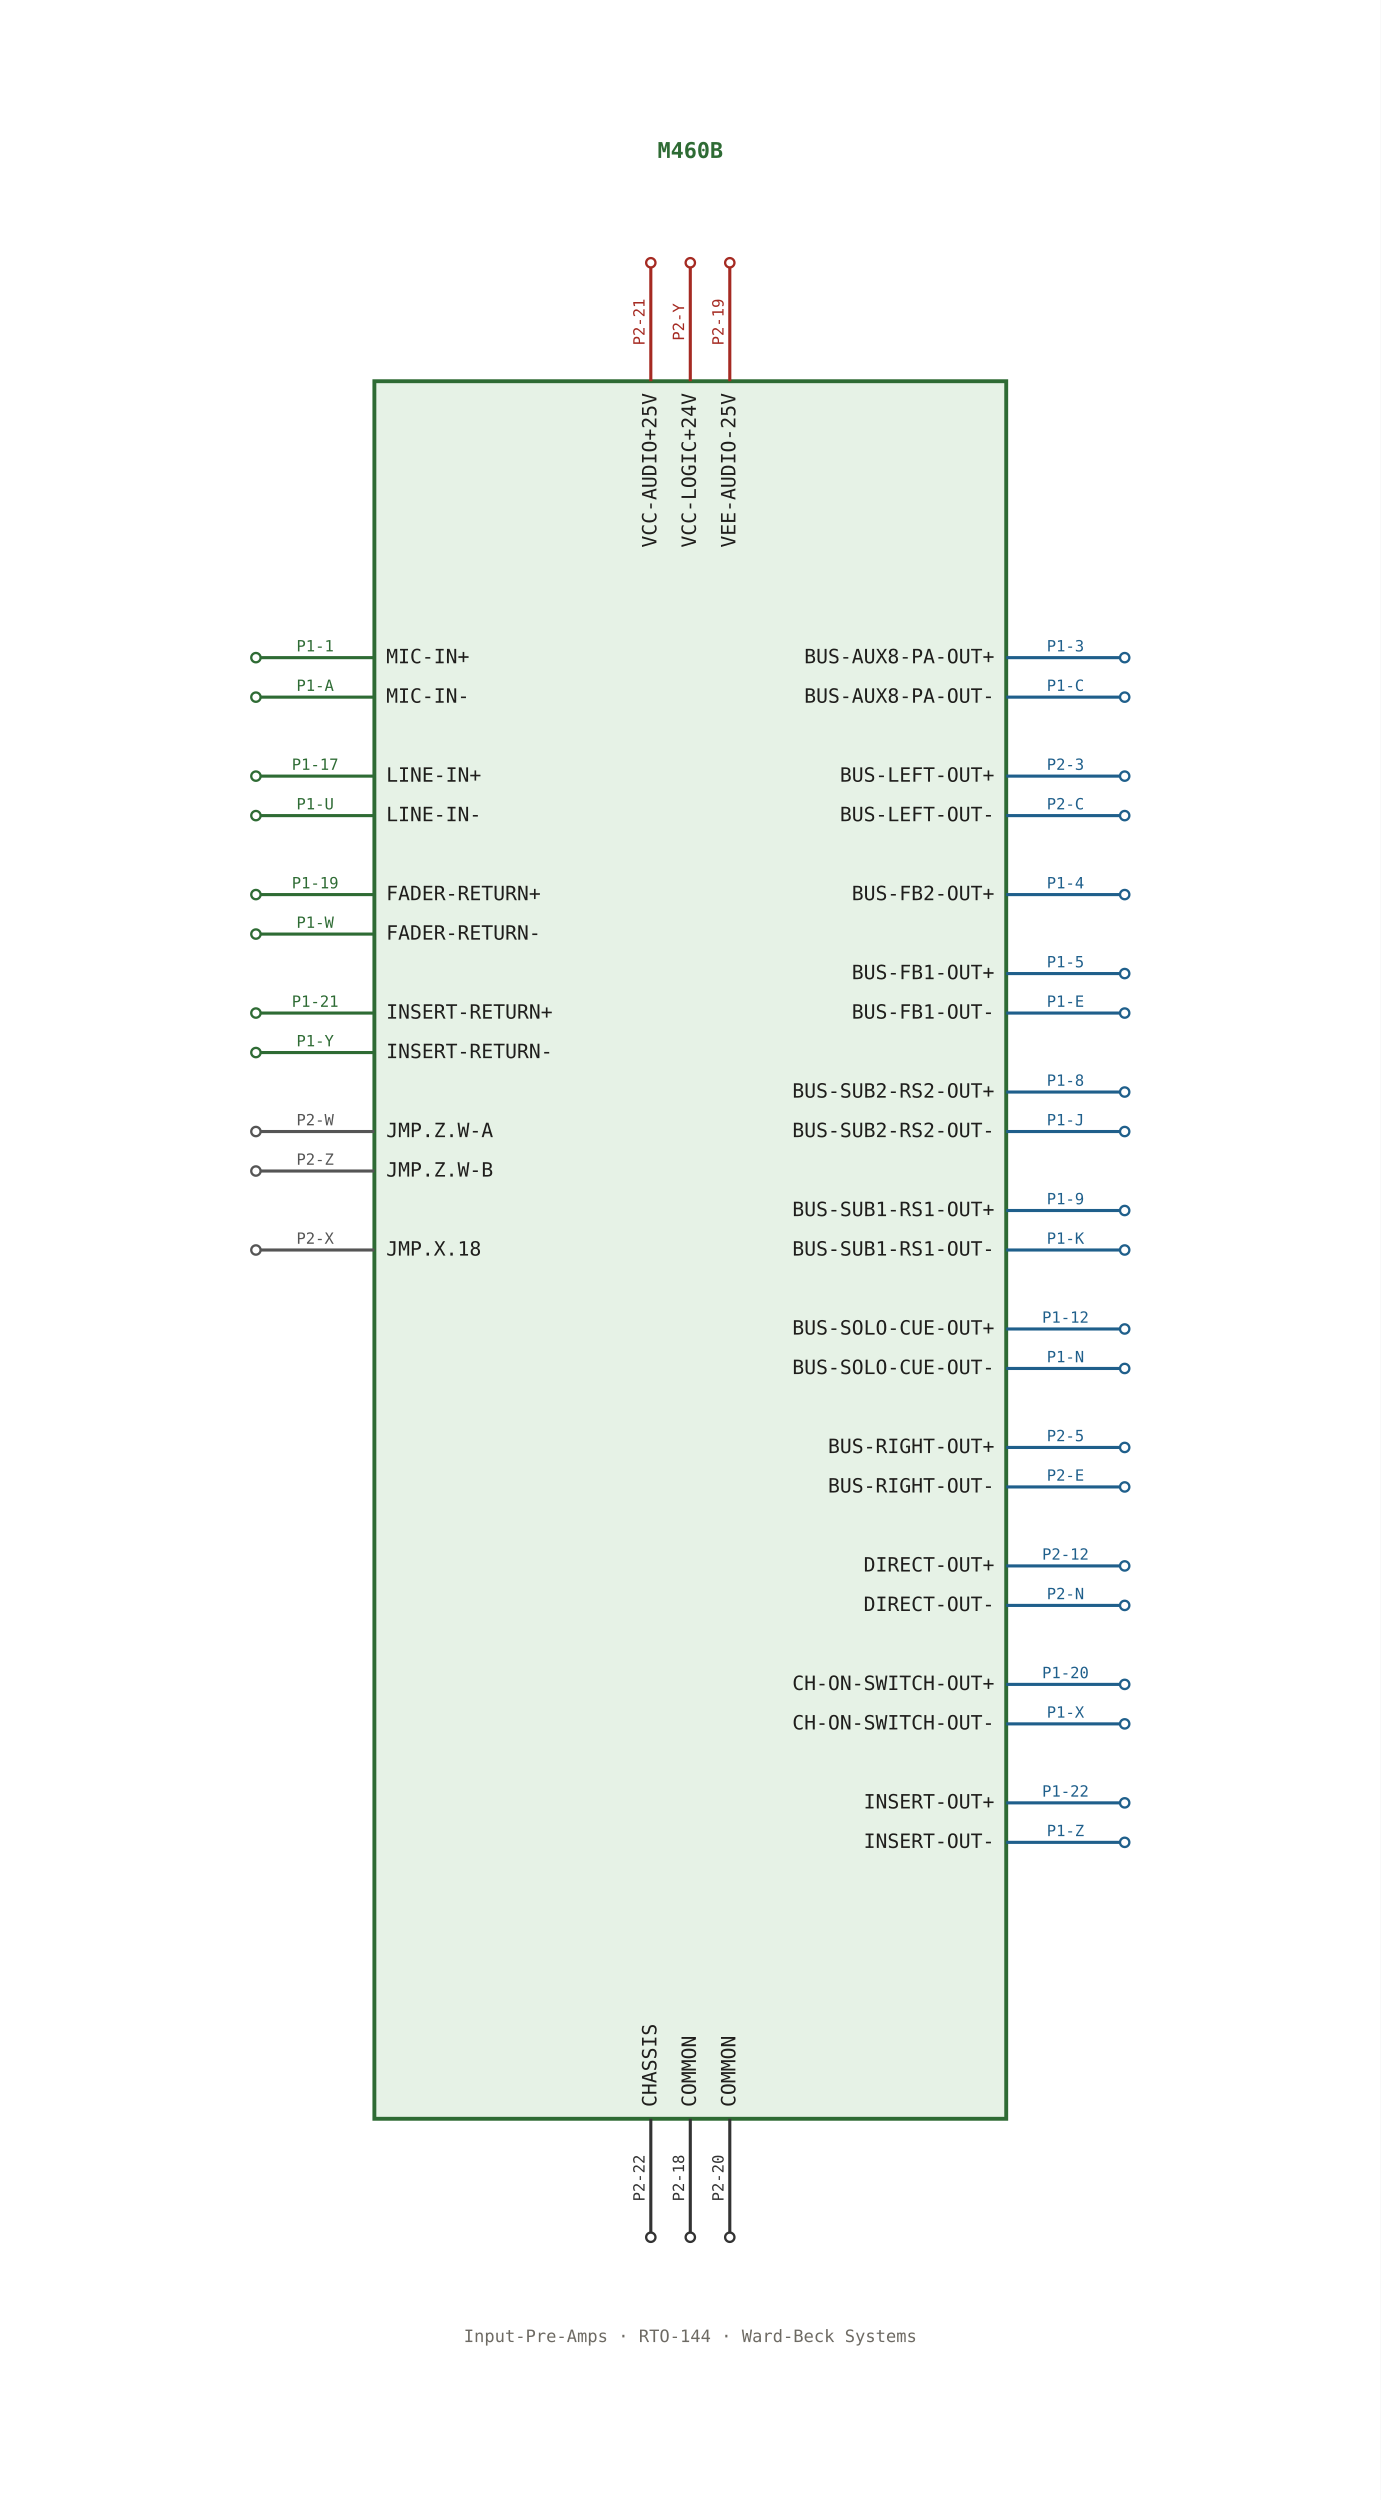
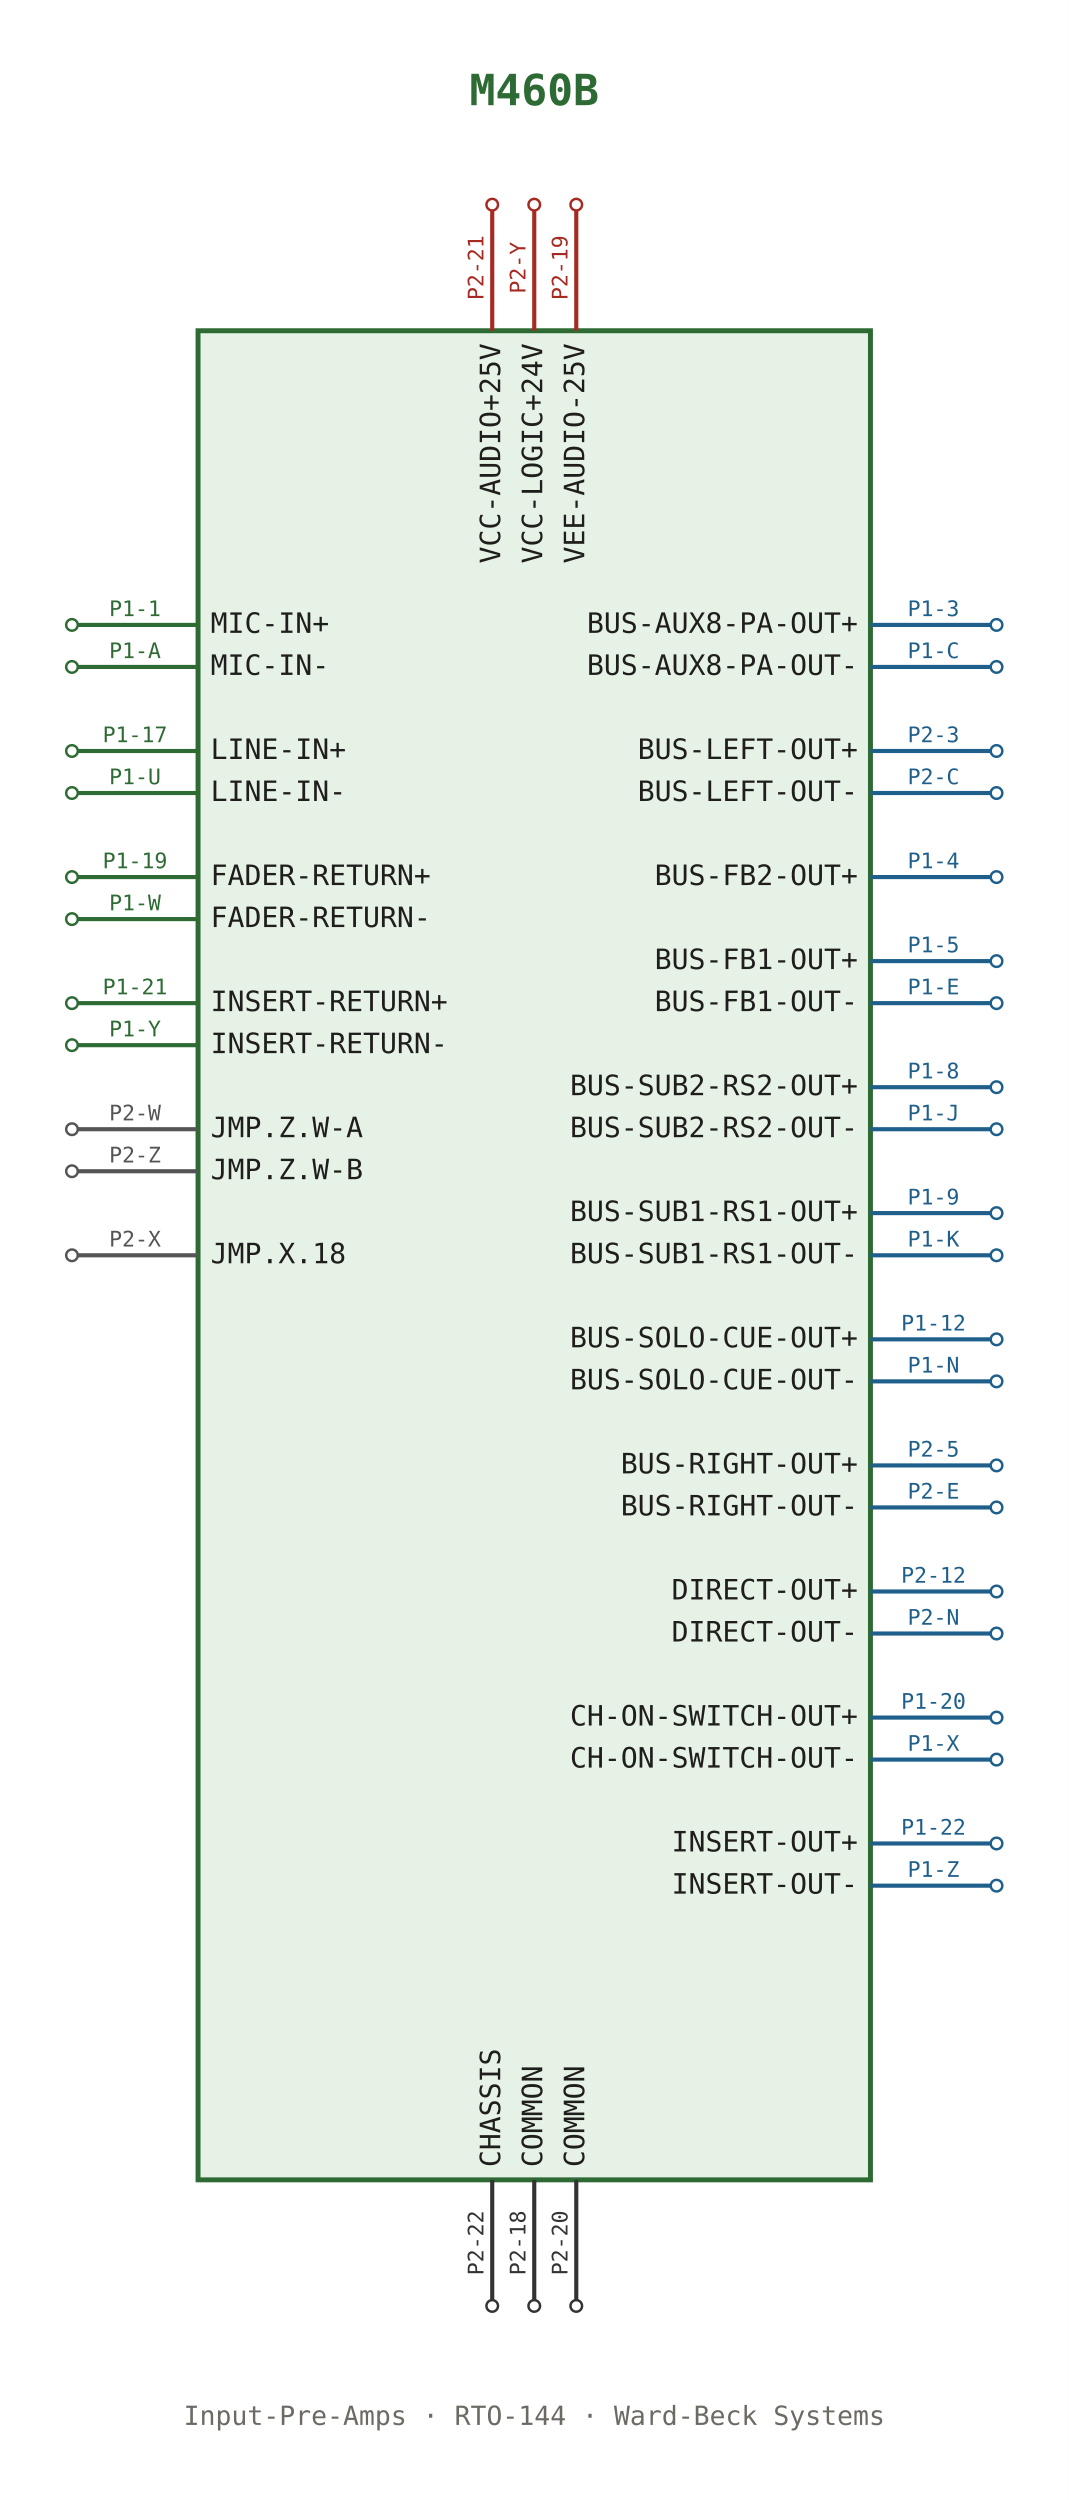
- <svg xmlns="http://www.w3.org/2000/svg" viewBox="0 0 888 1608" font-family="Overpass Mono, ui-monospace, monospace">
+ <svg xmlns="http://www.w3.org/2000/svg" viewBox="0 0 646 1511" font-family="Overpass Mono, Consolas, ui-monospace, monospace">
  <rect width="100%" height="100%" fill="#ffffff" />
-   <rect x="240.8" y="245.2" width="406.4" height="1117.6" fill="#E6F2E6" stroke="#2E6B34" stroke-width="2.5" />
-   <line x1="164.6" y1="423.0" x2="240.8" y2="423.0" stroke="#2E6B34" stroke-width="2" />
-   <circle cx="164.6" cy="423.0" r="3" fill="#fff" stroke="#2E6B34" stroke-width="1.5" />
-   <text x="248.4" y="423.0" font-size="12.7" dominant-baseline="middle" text-anchor="start" fill="#1f1e1c">MIC-IN+</text>
-   <text x="202.7" y="419.0" font-size="10" text-anchor="middle" fill="#2E6B34">P1-1</text>
-   <line x1="164.6" y1="448.4" x2="240.8" y2="448.4" stroke="#2E6B34" stroke-width="2" />
-   <circle cx="164.6" cy="448.4" r="3" fill="#fff" stroke="#2E6B34" stroke-width="1.5" />
-   <text x="248.4" y="448.4" font-size="12.7" dominant-baseline="middle" text-anchor="start" fill="#1f1e1c">MIC-IN-</text>
-   <text x="202.7" y="444.4" font-size="10" text-anchor="middle" fill="#2E6B34">P1-A</text>
-   <line x1="164.6" y1="499.2" x2="240.8" y2="499.2" stroke="#2E6B34" stroke-width="2" />
-   <circle cx="164.6" cy="499.2" r="3" fill="#fff" stroke="#2E6B34" stroke-width="1.5" />
-   <text x="248.4" y="499.2" font-size="12.7" dominant-baseline="middle" text-anchor="start" fill="#1f1e1c">LINE-IN+</text>
-   <text x="202.7" y="495.2" font-size="10" text-anchor="middle" fill="#2E6B34">P1-17</text>
-   <line x1="164.6" y1="524.6" x2="240.8" y2="524.6" stroke="#2E6B34" stroke-width="2" />
-   <circle cx="164.6" cy="524.6" r="3" fill="#fff" stroke="#2E6B34" stroke-width="1.5" />
-   <text x="248.4" y="524.6" font-size="12.7" dominant-baseline="middle" text-anchor="start" fill="#1f1e1c">LINE-IN-</text>
-   <text x="202.7" y="520.6" font-size="10" text-anchor="middle" fill="#2E6B34">P1-U</text>
-   <line x1="164.6" y1="575.4" x2="240.8" y2="575.4" stroke="#2E6B34" stroke-width="2" />
-   <circle cx="164.6" cy="575.4" r="3" fill="#fff" stroke="#2E6B34" stroke-width="1.5" />
-   <text x="248.4" y="575.4" font-size="12.7" dominant-baseline="middle" text-anchor="start" fill="#1f1e1c">FADER-RETURN+</text>
-   <text x="202.7" y="571.4" font-size="10" text-anchor="middle" fill="#2E6B34">P1-19</text>
-   <line x1="164.6" y1="600.8" x2="240.8" y2="600.8" stroke="#2E6B34" stroke-width="2" />
-   <circle cx="164.6" cy="600.8" r="3" fill="#fff" stroke="#2E6B34" stroke-width="1.5" />
-   <text x="248.4" y="600.8" font-size="12.7" dominant-baseline="middle" text-anchor="start" fill="#1f1e1c">FADER-RETURN-</text>
-   <text x="202.7" y="596.8" font-size="10" text-anchor="middle" fill="#2E6B34">P1-W</text>
-   <line x1="164.6" y1="651.6" x2="240.8" y2="651.6" stroke="#2E6B34" stroke-width="2" />
-   <circle cx="164.6" cy="651.6" r="3" fill="#fff" stroke="#2E6B34" stroke-width="1.5" />
-   <text x="248.4" y="651.6" font-size="12.7" dominant-baseline="middle" text-anchor="start" fill="#1f1e1c">INSERT-RETURN+</text>
-   <text x="202.7" y="647.6" font-size="10" text-anchor="middle" fill="#2E6B34">P1-21</text>
-   <line x1="164.6" y1="677.0" x2="240.8" y2="677.0" stroke="#2E6B34" stroke-width="2" />
-   <circle cx="164.6" cy="677.0" r="3" fill="#fff" stroke="#2E6B34" stroke-width="1.5" />
-   <text x="248.4" y="677.0" font-size="12.7" dominant-baseline="middle" text-anchor="start" fill="#1f1e1c">INSERT-RETURN-</text>
-   <text x="202.7" y="673.0" font-size="10" text-anchor="middle" fill="#2E6B34">P1-Y</text>
-   <line x1="164.6" y1="727.8" x2="240.8" y2="727.8" stroke="#555555" stroke-width="2" />
-   <circle cx="164.6" cy="727.8" r="3" fill="#fff" stroke="#555555" stroke-width="1.5" />
-   <text x="248.4" y="727.8" font-size="12.7" dominant-baseline="middle" text-anchor="start" fill="#1f1e1c">JMP.Z.W-A</text>
-   <text x="202.7" y="723.8" font-size="10" text-anchor="middle" fill="#555555">P2-W</text>
-   <line x1="164.6" y1="753.2" x2="240.8" y2="753.2" stroke="#555555" stroke-width="2" />
-   <circle cx="164.6" cy="753.2" r="3" fill="#fff" stroke="#555555" stroke-width="1.5" />
-   <text x="248.4" y="753.2" font-size="12.7" dominant-baseline="middle" text-anchor="start" fill="#1f1e1c">JMP.Z.W-B</text>
-   <text x="202.7" y="749.2" font-size="10" text-anchor="middle" fill="#555555">P2-Z</text>
-   <line x1="164.6" y1="804.0" x2="240.8" y2="804.0" stroke="#555555" stroke-width="2" />
-   <circle cx="164.6" cy="804.0" r="3" fill="#fff" stroke="#555555" stroke-width="1.5" />
-   <text x="248.4" y="804.0" font-size="12.7" dominant-baseline="middle" text-anchor="start" fill="#1f1e1c">JMP.X.18</text>
-   <text x="202.7" y="800.0" font-size="10" text-anchor="middle" fill="#555555">P2-X</text>
-   <line x1="723.4" y1="423.0" x2="647.2" y2="423.0" stroke="#1F5F8B" stroke-width="2" />
-   <circle cx="723.4" cy="423.0" r="3" fill="#fff" stroke="#1F5F8B" stroke-width="1.5" />
-   <text x="639.6" y="423.0" font-size="12.7" dominant-baseline="middle" text-anchor="end" fill="#1f1e1c">BUS-AUX8-PA-OUT+</text>
-   <text x="685.3" y="419.0" font-size="10" text-anchor="middle" fill="#1F5F8B">P1-3</text>
-   <line x1="723.4" y1="448.4" x2="647.2" y2="448.4" stroke="#1F5F8B" stroke-width="2" />
-   <circle cx="723.4" cy="448.4" r="3" fill="#fff" stroke="#1F5F8B" stroke-width="1.5" />
-   <text x="639.6" y="448.4" font-size="12.7" dominant-baseline="middle" text-anchor="end" fill="#1f1e1c">BUS-AUX8-PA-OUT-</text>
-   <text x="685.3" y="444.4" font-size="10" text-anchor="middle" fill="#1F5F8B">P1-C</text>
-   <line x1="723.4" y1="499.2" x2="647.2" y2="499.2" stroke="#1F5F8B" stroke-width="2" />
-   <circle cx="723.4" cy="499.2" r="3" fill="#fff" stroke="#1F5F8B" stroke-width="1.5" />
-   <text x="639.6" y="499.2" font-size="12.7" dominant-baseline="middle" text-anchor="end" fill="#1f1e1c">BUS-LEFT-OUT+</text>
-   <text x="685.3" y="495.2" font-size="10" text-anchor="middle" fill="#1F5F8B">P2-3</text>
-   <line x1="723.4" y1="524.6" x2="647.2" y2="524.6" stroke="#1F5F8B" stroke-width="2" />
-   <circle cx="723.4" cy="524.6" r="3" fill="#fff" stroke="#1F5F8B" stroke-width="1.5" />
-   <text x="639.6" y="524.6" font-size="12.7" dominant-baseline="middle" text-anchor="end" fill="#1f1e1c">BUS-LEFT-OUT-</text>
-   <text x="685.3" y="520.6" font-size="10" text-anchor="middle" fill="#1F5F8B">P2-C</text>
-   <line x1="723.4" y1="575.4" x2="647.2" y2="575.4" stroke="#1F5F8B" stroke-width="2" />
-   <circle cx="723.4" cy="575.4" r="3" fill="#fff" stroke="#1F5F8B" stroke-width="1.5" />
-   <text x="639.6" y="575.4" font-size="12.7" dominant-baseline="middle" text-anchor="end" fill="#1f1e1c">BUS-FB2-OUT+</text>
-   <text x="685.3" y="571.4" font-size="10" text-anchor="middle" fill="#1F5F8B">P1-4</text>
-   <line x1="723.4" y1="626.2" x2="647.2" y2="626.2" stroke="#1F5F8B" stroke-width="2" />
-   <circle cx="723.4" cy="626.2" r="3" fill="#fff" stroke="#1F5F8B" stroke-width="1.5" />
-   <text x="639.6" y="626.2" font-size="12.7" dominant-baseline="middle" text-anchor="end" fill="#1f1e1c">BUS-FB1-OUT+</text>
-   <text x="685.3" y="622.2" font-size="10" text-anchor="middle" fill="#1F5F8B">P1-5</text>
-   <line x1="723.4" y1="651.6" x2="647.2" y2="651.6" stroke="#1F5F8B" stroke-width="2" />
-   <circle cx="723.4" cy="651.6" r="3" fill="#fff" stroke="#1F5F8B" stroke-width="1.5" />
-   <text x="639.6" y="651.6" font-size="12.7" dominant-baseline="middle" text-anchor="end" fill="#1f1e1c">BUS-FB1-OUT-</text>
-   <text x="685.3" y="647.6" font-size="10" text-anchor="middle" fill="#1F5F8B">P1-E</text>
-   <line x1="723.4" y1="702.4" x2="647.2" y2="702.4" stroke="#1F5F8B" stroke-width="2" />
-   <circle cx="723.4" cy="702.4" r="3" fill="#fff" stroke="#1F5F8B" stroke-width="1.5" />
-   <text x="639.6" y="702.4" font-size="12.7" dominant-baseline="middle" text-anchor="end" fill="#1f1e1c">BUS-SUB2-RS2-OUT+</text>
-   <text x="685.3" y="698.4" font-size="10" text-anchor="middle" fill="#1F5F8B">P1-8</text>
-   <line x1="723.4" y1="727.8" x2="647.2" y2="727.8" stroke="#1F5F8B" stroke-width="2" />
-   <circle cx="723.4" cy="727.8" r="3" fill="#fff" stroke="#1F5F8B" stroke-width="1.5" />
-   <text x="639.6" y="727.8" font-size="12.7" dominant-baseline="middle" text-anchor="end" fill="#1f1e1c">BUS-SUB2-RS2-OUT-</text>
-   <text x="685.3" y="723.8" font-size="10" text-anchor="middle" fill="#1F5F8B">P1-J</text>
-   <line x1="723.4" y1="778.6" x2="647.2" y2="778.6" stroke="#1F5F8B" stroke-width="2" />
-   <circle cx="723.4" cy="778.6" r="3" fill="#fff" stroke="#1F5F8B" stroke-width="1.5" />
-   <text x="639.6" y="778.6" font-size="12.7" dominant-baseline="middle" text-anchor="end" fill="#1f1e1c">BUS-SUB1-RS1-OUT+</text>
-   <text x="685.3" y="774.6" font-size="10" text-anchor="middle" fill="#1F5F8B">P1-9</text>
-   <line x1="723.4" y1="804.0" x2="647.2" y2="804.0" stroke="#1F5F8B" stroke-width="2" />
-   <circle cx="723.4" cy="804.0" r="3" fill="#fff" stroke="#1F5F8B" stroke-width="1.5" />
-   <text x="639.6" y="804.0" font-size="12.7" dominant-baseline="middle" text-anchor="end" fill="#1f1e1c">BUS-SUB1-RS1-OUT-</text>
-   <text x="685.3" y="800.0" font-size="10" text-anchor="middle" fill="#1F5F8B">P1-K</text>
-   <line x1="723.4" y1="854.8" x2="647.2" y2="854.8" stroke="#1F5F8B" stroke-width="2" />
-   <circle cx="723.4" cy="854.8" r="3" fill="#fff" stroke="#1F5F8B" stroke-width="1.5" />
-   <text x="639.6" y="854.8" font-size="12.7" dominant-baseline="middle" text-anchor="end" fill="#1f1e1c">BUS-SOLO-CUE-OUT+</text>
-   <text x="685.3" y="850.8" font-size="10" text-anchor="middle" fill="#1F5F8B">P1-12</text>
-   <line x1="723.4" y1="880.2" x2="647.2" y2="880.2" stroke="#1F5F8B" stroke-width="2" />
-   <circle cx="723.4" cy="880.2" r="3" fill="#fff" stroke="#1F5F8B" stroke-width="1.5" />
-   <text x="639.6" y="880.2" font-size="12.7" dominant-baseline="middle" text-anchor="end" fill="#1f1e1c">BUS-SOLO-CUE-OUT-</text>
-   <text x="685.3" y="876.2" font-size="10" text-anchor="middle" fill="#1F5F8B">P1-N</text>
-   <line x1="723.4" y1="931.0" x2="647.2" y2="931.0" stroke="#1F5F8B" stroke-width="2" />
-   <circle cx="723.4" cy="931.0" r="3" fill="#fff" stroke="#1F5F8B" stroke-width="1.5" />
-   <text x="639.6" y="931.0" font-size="12.7" dominant-baseline="middle" text-anchor="end" fill="#1f1e1c">BUS-RIGHT-OUT+</text>
-   <text x="685.3" y="927.0" font-size="10" text-anchor="middle" fill="#1F5F8B">P2-5</text>
-   <line x1="723.4" y1="956.4" x2="647.2" y2="956.4" stroke="#1F5F8B" stroke-width="2" />
-   <circle cx="723.4" cy="956.4" r="3" fill="#fff" stroke="#1F5F8B" stroke-width="1.5" />
-   <text x="639.6" y="956.4" font-size="12.7" dominant-baseline="middle" text-anchor="end" fill="#1f1e1c">BUS-RIGHT-OUT-</text>
-   <text x="685.3" y="952.4" font-size="10" text-anchor="middle" fill="#1F5F8B">P2-E</text>
-   <line x1="723.4" y1="1007.2" x2="647.2" y2="1007.2" stroke="#1F5F8B" stroke-width="2" />
-   <circle cx="723.4" cy="1007.2" r="3" fill="#fff" stroke="#1F5F8B" stroke-width="1.5" />
-   <text x="639.6" y="1007.2" font-size="12.7" dominant-baseline="middle" text-anchor="end" fill="#1f1e1c">DIRECT-OUT+</text>
-   <text x="685.3" y="1003.2" font-size="10" text-anchor="middle" fill="#1F5F8B">P2-12</text>
-   <line x1="723.4" y1="1032.6" x2="647.2" y2="1032.6" stroke="#1F5F8B" stroke-width="2" />
-   <circle cx="723.4" cy="1032.6" r="3" fill="#fff" stroke="#1F5F8B" stroke-width="1.5" />
-   <text x="639.6" y="1032.6" font-size="12.7" dominant-baseline="middle" text-anchor="end" fill="#1f1e1c">DIRECT-OUT-</text>
-   <text x="685.3" y="1028.6" font-size="10" text-anchor="middle" fill="#1F5F8B">P2-N</text>
-   <line x1="723.4" y1="1083.4" x2="647.2" y2="1083.4" stroke="#1F5F8B" stroke-width="2" />
-   <circle cx="723.4" cy="1083.4" r="3" fill="#fff" stroke="#1F5F8B" stroke-width="1.5" />
-   <text x="639.6" y="1083.4" font-size="12.7" dominant-baseline="middle" text-anchor="end" fill="#1f1e1c">CH-ON-SWITCH-OUT+</text>
-   <text x="685.3" y="1079.4" font-size="10" text-anchor="middle" fill="#1F5F8B">P1-20</text>
-   <line x1="723.4" y1="1108.8" x2="647.2" y2="1108.8" stroke="#1F5F8B" stroke-width="2" />
-   <circle cx="723.4" cy="1108.8" r="3" fill="#fff" stroke="#1F5F8B" stroke-width="1.5" />
-   <text x="639.6" y="1108.8" font-size="12.7" dominant-baseline="middle" text-anchor="end" fill="#1f1e1c">CH-ON-SWITCH-OUT-</text>
-   <text x="685.3" y="1104.8" font-size="10" text-anchor="middle" fill="#1F5F8B">P1-X</text>
-   <line x1="723.4" y1="1159.6" x2="647.2" y2="1159.6" stroke="#1F5F8B" stroke-width="2" />
-   <circle cx="723.4" cy="1159.6" r="3" fill="#fff" stroke="#1F5F8B" stroke-width="1.5" />
-   <text x="639.6" y="1159.6" font-size="12.7" dominant-baseline="middle" text-anchor="end" fill="#1f1e1c">INSERT-OUT+</text>
-   <text x="685.3" y="1155.6" font-size="10" text-anchor="middle" fill="#1F5F8B">P1-22</text>
-   <line x1="723.4" y1="1185.0" x2="647.2" y2="1185.0" stroke="#1F5F8B" stroke-width="2" />
-   <circle cx="723.4" cy="1185.0" r="3" fill="#fff" stroke="#1F5F8B" stroke-width="1.5" />
-   <text x="639.6" y="1185.0" font-size="12.7" dominant-baseline="middle" text-anchor="end" fill="#1f1e1c">INSERT-OUT-</text>
-   <text x="685.3" y="1181.0" font-size="10" text-anchor="middle" fill="#1F5F8B">P1-Z</text>
-   <line x1="418.6" y1="169.0" x2="418.6" y2="245.2" stroke="#A52A22" stroke-width="2" />
-   <circle cx="418.6" cy="169.0" r="3" fill="#fff" stroke="#A52A22" stroke-width="1.5" />
-   <text x="418.6" y="252.8" font-size="12.7" dominant-baseline="middle" text-anchor="end" fill="#1f1e1c" transform="rotate(-90 418.6 252.8)">VCC-AUDIO+25V</text>
-   <text x="414.6" y="207.1" font-size="10" text-anchor="middle" fill="#A52A22" transform="rotate(-90 414.6 207.1)">P2-21</text>
-   <line x1="444.0" y1="169.0" x2="444.0" y2="245.2" stroke="#A52A22" stroke-width="2" />
-   <circle cx="444.0" cy="169.0" r="3" fill="#fff" stroke="#A52A22" stroke-width="1.5" />
-   <text x="444.0" y="252.8" font-size="12.7" dominant-baseline="middle" text-anchor="end" fill="#1f1e1c" transform="rotate(-90 444.0 252.8)">VCC-LOGIC+24V</text>
-   <text x="440.0" y="207.1" font-size="10" text-anchor="middle" fill="#A52A22" transform="rotate(-90 440.0 207.1)">P2-Y</text>
-   <line x1="469.4" y1="169.0" x2="469.4" y2="245.2" stroke="#A52A22" stroke-width="2" />
-   <circle cx="469.4" cy="169.0" r="3" fill="#fff" stroke="#A52A22" stroke-width="1.5" />
-   <text x="469.4" y="252.8" font-size="12.7" dominant-baseline="middle" text-anchor="end" fill="#1f1e1c" transform="rotate(-90 469.4 252.8)">VEE-AUDIO-25V</text>
-   <text x="465.4" y="207.1" font-size="10" text-anchor="middle" fill="#A52A22" transform="rotate(-90 465.4 207.1)">P2-19</text>
-   <line x1="418.6" y1="1439.0" x2="418.6" y2="1362.8" stroke="#333333" stroke-width="2" />
-   <circle cx="418.6" cy="1439.0" r="3" fill="#fff" stroke="#333333" stroke-width="1.5" />
-   <text x="418.6" y="1355.2" font-size="12.7" dominant-baseline="middle" text-anchor="start" fill="#1f1e1c" transform="rotate(-90 418.6 1355.2)">CHASSIS</text>
-   <text x="414.6" y="1400.9" font-size="10" text-anchor="middle" fill="#333333" transform="rotate(-90 414.6 1400.9)">P2-22</text>
-   <line x1="444.0" y1="1439.0" x2="444.0" y2="1362.8" stroke="#333333" stroke-width="2" />
-   <circle cx="444.0" cy="1439.0" r="3" fill="#fff" stroke="#333333" stroke-width="1.5" />
-   <text x="444.0" y="1355.2" font-size="12.7" dominant-baseline="middle" text-anchor="start" fill="#1f1e1c" transform="rotate(-90 444.0 1355.2)">COMMON</text>
-   <text x="440.0" y="1400.9" font-size="10" text-anchor="middle" fill="#333333" transform="rotate(-90 440.0 1400.9)">P2-18</text>
-   <line x1="469.4" y1="1439.0" x2="469.4" y2="1362.8" stroke="#333333" stroke-width="2" />
-   <circle cx="469.4" cy="1439.0" r="3" fill="#fff" stroke="#333333" stroke-width="1.5" />
-   <text x="469.4" y="1355.2" font-size="12.7" dominant-baseline="middle" text-anchor="start" fill="#1f1e1c" transform="rotate(-90 469.4 1355.2)">COMMON</text>
-   <text x="465.4" y="1400.9" font-size="10" text-anchor="middle" fill="#333333" transform="rotate(-90 465.4 1400.9)">P2-20</text>
-   <text x="444.0" y="101.6" font-size="14" font-weight="700" text-anchor="middle" fill="#2E6B34">M460B</text>
-   <text x="444.0" y="1506.4" font-size="11" text-anchor="middle" fill="#6d6a63">Input-Pre-Amps · RTO-144 · Ward-Beck Systems</text>
+   <rect x="119.7" y="199.9" width="406.4" height="1117.6" fill="#E6F2E6" stroke="#2E6B34" stroke-width="3.00" />
+   <line x1="43.5" y1="377.7" x2="119.7" y2="377.7" stroke="#2E6B34" stroke-width="2.50" />
+   <circle cx="43.5" cy="377.7" r="3.5" fill="#ffffff" stroke="#2E6B34" stroke-width="1.50" />
+   <text x="127.3" y="377.7" font-size="17.0" dominant-baseline="middle" text-anchor="start" fill="#1F1E1C">MIC-IN+</text>
+   <text x="81.6" y="368.7" font-size="13.0" dominant-baseline="middle" text-anchor="middle" fill="#2E6B34">P1-1</text>
+   <line x1="43.5" y1="403.1" x2="119.7" y2="403.1" stroke="#2E6B34" stroke-width="2.50" />
+   <circle cx="43.5" cy="403.1" r="3.5" fill="#ffffff" stroke="#2E6B34" stroke-width="1.50" />
+   <text x="127.3" y="403.1" font-size="17.0" dominant-baseline="middle" text-anchor="start" fill="#1F1E1C">MIC-IN-</text>
+   <text x="81.6" y="394.1" font-size="13.0" dominant-baseline="middle" text-anchor="middle" fill="#2E6B34">P1-A</text>
+   <line x1="43.5" y1="453.9" x2="119.7" y2="453.9" stroke="#2E6B34" stroke-width="2.50" />
+   <circle cx="43.5" cy="453.9" r="3.5" fill="#ffffff" stroke="#2E6B34" stroke-width="1.50" />
+   <text x="127.3" y="453.9" font-size="17.0" dominant-baseline="middle" text-anchor="start" fill="#1F1E1C">LINE-IN+</text>
+   <text x="81.6" y="444.9" font-size="13.0" dominant-baseline="middle" text-anchor="middle" fill="#2E6B34">P1-17</text>
+   <line x1="43.5" y1="479.3" x2="119.7" y2="479.3" stroke="#2E6B34" stroke-width="2.50" />
+   <circle cx="43.5" cy="479.3" r="3.5" fill="#ffffff" stroke="#2E6B34" stroke-width="1.50" />
+   <text x="127.3" y="479.3" font-size="17.0" dominant-baseline="middle" text-anchor="start" fill="#1F1E1C">LINE-IN-</text>
+   <text x="81.6" y="470.3" font-size="13.0" dominant-baseline="middle" text-anchor="middle" fill="#2E6B34">P1-U</text>
+   <line x1="43.5" y1="530.1" x2="119.7" y2="530.1" stroke="#2E6B34" stroke-width="2.50" />
+   <circle cx="43.5" cy="530.1" r="3.5" fill="#ffffff" stroke="#2E6B34" stroke-width="1.50" />
+   <text x="127.3" y="530.1" font-size="17.0" dominant-baseline="middle" text-anchor="start" fill="#1F1E1C">FADER-RETURN+</text>
+   <text x="81.6" y="521.1" font-size="13.0" dominant-baseline="middle" text-anchor="middle" fill="#2E6B34">P1-19</text>
+   <line x1="43.5" y1="555.5" x2="119.7" y2="555.5" stroke="#2E6B34" stroke-width="2.50" />
+   <circle cx="43.5" cy="555.5" r="3.5" fill="#ffffff" stroke="#2E6B34" stroke-width="1.50" />
+   <text x="127.3" y="555.5" font-size="17.0" dominant-baseline="middle" text-anchor="start" fill="#1F1E1C">FADER-RETURN-</text>
+   <text x="81.6" y="546.5" font-size="13.0" dominant-baseline="middle" text-anchor="middle" fill="#2E6B34">P1-W</text>
+   <line x1="43.5" y1="606.3" x2="119.7" y2="606.3" stroke="#2E6B34" stroke-width="2.50" />
+   <circle cx="43.5" cy="606.3" r="3.5" fill="#ffffff" stroke="#2E6B34" stroke-width="1.50" />
+   <text x="127.3" y="606.3" font-size="17.0" dominant-baseline="middle" text-anchor="start" fill="#1F1E1C">INSERT-RETURN+</text>
+   <text x="81.6" y="597.3" font-size="13.0" dominant-baseline="middle" text-anchor="middle" fill="#2E6B34">P1-21</text>
+   <line x1="43.5" y1="631.7" x2="119.7" y2="631.7" stroke="#2E6B34" stroke-width="2.50" />
+   <circle cx="43.5" cy="631.7" r="3.5" fill="#ffffff" stroke="#2E6B34" stroke-width="1.50" />
+   <text x="127.3" y="631.7" font-size="17.0" dominant-baseline="middle" text-anchor="start" fill="#1F1E1C">INSERT-RETURN-</text>
+   <text x="81.6" y="622.7" font-size="13.0" dominant-baseline="middle" text-anchor="middle" fill="#2E6B34">P1-Y</text>
+   <line x1="43.5" y1="682.5" x2="119.7" y2="682.5" stroke="#555555" stroke-width="2.50" />
+   <circle cx="43.5" cy="682.5" r="3.5" fill="#ffffff" stroke="#555555" stroke-width="1.50" />
+   <text x="127.3" y="682.5" font-size="17.0" dominant-baseline="middle" text-anchor="start" fill="#1F1E1C">JMP.Z.W-A</text>
+   <text x="81.6" y="673.5" font-size="13.0" dominant-baseline="middle" text-anchor="middle" fill="#555555">P2-W</text>
+   <line x1="43.5" y1="707.9" x2="119.7" y2="707.9" stroke="#555555" stroke-width="2.50" />
+   <circle cx="43.5" cy="707.9" r="3.5" fill="#ffffff" stroke="#555555" stroke-width="1.50" />
+   <text x="127.3" y="707.9" font-size="17.0" dominant-baseline="middle" text-anchor="start" fill="#1F1E1C">JMP.Z.W-B</text>
+   <text x="81.6" y="698.9" font-size="13.0" dominant-baseline="middle" text-anchor="middle" fill="#555555">P2-Z</text>
+   <line x1="43.5" y1="758.7" x2="119.7" y2="758.7" stroke="#555555" stroke-width="2.50" />
+   <circle cx="43.5" cy="758.7" r="3.5" fill="#ffffff" stroke="#555555" stroke-width="1.50" />
+   <text x="127.3" y="758.7" font-size="17.0" dominant-baseline="middle" text-anchor="start" fill="#1F1E1C">JMP.X.18</text>
+   <text x="81.6" y="749.7" font-size="13.0" dominant-baseline="middle" text-anchor="middle" fill="#555555">P2-X</text>
+   <line x1="602.3" y1="377.7" x2="526.1" y2="377.7" stroke="#1F5F8B" stroke-width="2.50" />
+   <circle cx="602.3" cy="377.7" r="3.5" fill="#ffffff" stroke="#1F5F8B" stroke-width="1.50" />
+   <text x="518.5" y="377.7" font-size="17.0" dominant-baseline="middle" text-anchor="end" fill="#1F1E1C">BUS-AUX8-PA-OUT+</text>
+   <text x="564.2" y="368.7" font-size="13.0" dominant-baseline="middle" text-anchor="middle" fill="#1F5F8B">P1-3</text>
+   <line x1="602.3" y1="403.1" x2="526.1" y2="403.1" stroke="#1F5F8B" stroke-width="2.50" />
+   <circle cx="602.3" cy="403.1" r="3.5" fill="#ffffff" stroke="#1F5F8B" stroke-width="1.50" />
+   <text x="518.5" y="403.1" font-size="17.0" dominant-baseline="middle" text-anchor="end" fill="#1F1E1C">BUS-AUX8-PA-OUT-</text>
+   <text x="564.2" y="394.1" font-size="13.0" dominant-baseline="middle" text-anchor="middle" fill="#1F5F8B">P1-C</text>
+   <line x1="602.3" y1="453.9" x2="526.1" y2="453.9" stroke="#1F5F8B" stroke-width="2.50" />
+   <circle cx="602.3" cy="453.9" r="3.5" fill="#ffffff" stroke="#1F5F8B" stroke-width="1.50" />
+   <text x="518.5" y="453.9" font-size="17.0" dominant-baseline="middle" text-anchor="end" fill="#1F1E1C">BUS-LEFT-OUT+</text>
+   <text x="564.2" y="444.9" font-size="13.0" dominant-baseline="middle" text-anchor="middle" fill="#1F5F8B">P2-3</text>
+   <line x1="602.3" y1="479.3" x2="526.1" y2="479.3" stroke="#1F5F8B" stroke-width="2.50" />
+   <circle cx="602.3" cy="479.3" r="3.5" fill="#ffffff" stroke="#1F5F8B" stroke-width="1.50" />
+   <text x="518.5" y="479.3" font-size="17.0" dominant-baseline="middle" text-anchor="end" fill="#1F1E1C">BUS-LEFT-OUT-</text>
+   <text x="564.2" y="470.3" font-size="13.0" dominant-baseline="middle" text-anchor="middle" fill="#1F5F8B">P2-C</text>
+   <line x1="602.3" y1="530.1" x2="526.1" y2="530.1" stroke="#1F5F8B" stroke-width="2.50" />
+   <circle cx="602.3" cy="530.1" r="3.5" fill="#ffffff" stroke="#1F5F8B" stroke-width="1.50" />
+   <text x="518.5" y="530.1" font-size="17.0" dominant-baseline="middle" text-anchor="end" fill="#1F1E1C">BUS-FB2-OUT+</text>
+   <text x="564.2" y="521.1" font-size="13.0" dominant-baseline="middle" text-anchor="middle" fill="#1F5F8B">P1-4</text>
+   <line x1="602.3" y1="580.9" x2="526.1" y2="580.9" stroke="#1F5F8B" stroke-width="2.50" />
+   <circle cx="602.3" cy="580.9" r="3.5" fill="#ffffff" stroke="#1F5F8B" stroke-width="1.50" />
+   <text x="518.5" y="580.9" font-size="17.0" dominant-baseline="middle" text-anchor="end" fill="#1F1E1C">BUS-FB1-OUT+</text>
+   <text x="564.2" y="571.9" font-size="13.0" dominant-baseline="middle" text-anchor="middle" fill="#1F5F8B">P1-5</text>
+   <line x1="602.3" y1="606.3" x2="526.1" y2="606.3" stroke="#1F5F8B" stroke-width="2.50" />
+   <circle cx="602.3" cy="606.3" r="3.5" fill="#ffffff" stroke="#1F5F8B" stroke-width="1.50" />
+   <text x="518.5" y="606.3" font-size="17.0" dominant-baseline="middle" text-anchor="end" fill="#1F1E1C">BUS-FB1-OUT-</text>
+   <text x="564.2" y="597.3" font-size="13.0" dominant-baseline="middle" text-anchor="middle" fill="#1F5F8B">P1-E</text>
+   <line x1="602.3" y1="657.1" x2="526.1" y2="657.1" stroke="#1F5F8B" stroke-width="2.50" />
+   <circle cx="602.3" cy="657.1" r="3.5" fill="#ffffff" stroke="#1F5F8B" stroke-width="1.50" />
+   <text x="518.5" y="657.1" font-size="17.0" dominant-baseline="middle" text-anchor="end" fill="#1F1E1C">BUS-SUB2-RS2-OUT+</text>
+   <text x="564.2" y="648.1" font-size="13.0" dominant-baseline="middle" text-anchor="middle" fill="#1F5F8B">P1-8</text>
+   <line x1="602.3" y1="682.5" x2="526.1" y2="682.5" stroke="#1F5F8B" stroke-width="2.50" />
+   <circle cx="602.3" cy="682.5" r="3.5" fill="#ffffff" stroke="#1F5F8B" stroke-width="1.50" />
+   <text x="518.5" y="682.5" font-size="17.0" dominant-baseline="middle" text-anchor="end" fill="#1F1E1C">BUS-SUB2-RS2-OUT-</text>
+   <text x="564.2" y="673.5" font-size="13.0" dominant-baseline="middle" text-anchor="middle" fill="#1F5F8B">P1-J</text>
+   <line x1="602.3" y1="733.2" x2="526.1" y2="733.2" stroke="#1F5F8B" stroke-width="2.50" />
+   <circle cx="602.3" cy="733.2" r="3.5" fill="#ffffff" stroke="#1F5F8B" stroke-width="1.50" />
+   <text x="518.5" y="733.2" font-size="17.0" dominant-baseline="middle" text-anchor="end" fill="#1F1E1C">BUS-SUB1-RS1-OUT+</text>
+   <text x="564.2" y="724.3" font-size="13.0" dominant-baseline="middle" text-anchor="middle" fill="#1F5F8B">P1-9</text>
+   <line x1="602.3" y1="758.7" x2="526.1" y2="758.7" stroke="#1F5F8B" stroke-width="2.50" />
+   <circle cx="602.3" cy="758.7" r="3.5" fill="#ffffff" stroke="#1F5F8B" stroke-width="1.50" />
+   <text x="518.5" y="758.7" font-size="17.0" dominant-baseline="middle" text-anchor="end" fill="#1F1E1C">BUS-SUB1-RS1-OUT-</text>
+   <text x="564.2" y="749.7" font-size="13.0" dominant-baseline="middle" text-anchor="middle" fill="#1F5F8B">P1-K</text>
+   <line x1="602.3" y1="809.5" x2="526.1" y2="809.5" stroke="#1F5F8B" stroke-width="2.50" />
+   <circle cx="602.3" cy="809.5" r="3.5" fill="#ffffff" stroke="#1F5F8B" stroke-width="1.50" />
+   <text x="518.5" y="809.5" font-size="17.0" dominant-baseline="middle" text-anchor="end" fill="#1F1E1C">BUS-SOLO-CUE-OUT+</text>
+   <text x="564.2" y="800.5" font-size="13.0" dominant-baseline="middle" text-anchor="middle" fill="#1F5F8B">P1-12</text>
+   <line x1="602.3" y1="834.9" x2="526.1" y2="834.9" stroke="#1F5F8B" stroke-width="2.50" />
+   <circle cx="602.3" cy="834.9" r="3.5" fill="#ffffff" stroke="#1F5F8B" stroke-width="1.50" />
+   <text x="518.5" y="834.9" font-size="17.0" dominant-baseline="middle" text-anchor="end" fill="#1F1E1C">BUS-SOLO-CUE-OUT-</text>
+   <text x="564.2" y="825.9" font-size="13.0" dominant-baseline="middle" text-anchor="middle" fill="#1F5F8B">P1-N</text>
+   <line x1="602.3" y1="885.7" x2="526.1" y2="885.7" stroke="#1F5F8B" stroke-width="2.50" />
+   <circle cx="602.3" cy="885.7" r="3.5" fill="#ffffff" stroke="#1F5F8B" stroke-width="1.50" />
+   <text x="518.5" y="885.7" font-size="17.0" dominant-baseline="middle" text-anchor="end" fill="#1F1E1C">BUS-RIGHT-OUT+</text>
+   <text x="564.2" y="876.7" font-size="13.0" dominant-baseline="middle" text-anchor="middle" fill="#1F5F8B">P2-5</text>
+   <line x1="602.3" y1="911.1" x2="526.1" y2="911.1" stroke="#1F5F8B" stroke-width="2.50" />
+   <circle cx="602.3" cy="911.1" r="3.5" fill="#ffffff" stroke="#1F5F8B" stroke-width="1.50" />
+   <text x="518.5" y="911.1" font-size="17.0" dominant-baseline="middle" text-anchor="end" fill="#1F1E1C">BUS-RIGHT-OUT-</text>
+   <text x="564.2" y="902.1" font-size="13.0" dominant-baseline="middle" text-anchor="middle" fill="#1F5F8B">P2-E</text>
+   <line x1="602.3" y1="961.9" x2="526.1" y2="961.9" stroke="#1F5F8B" stroke-width="2.50" />
+   <circle cx="602.3" cy="961.9" r="3.5" fill="#ffffff" stroke="#1F5F8B" stroke-width="1.50" />
+   <text x="518.5" y="961.9" font-size="17.0" dominant-baseline="middle" text-anchor="end" fill="#1F1E1C">DIRECT-OUT+</text>
+   <text x="564.2" y="952.9" font-size="13.0" dominant-baseline="middle" text-anchor="middle" fill="#1F5F8B">P2-12</text>
+   <line x1="602.3" y1="987.3" x2="526.1" y2="987.3" stroke="#1F5F8B" stroke-width="2.50" />
+   <circle cx="602.3" cy="987.3" r="3.5" fill="#ffffff" stroke="#1F5F8B" stroke-width="1.50" />
+   <text x="518.5" y="987.3" font-size="17.0" dominant-baseline="middle" text-anchor="end" fill="#1F1E1C">DIRECT-OUT-</text>
+   <text x="564.2" y="978.3" font-size="13.0" dominant-baseline="middle" text-anchor="middle" fill="#1F5F8B">P2-N</text>
+   <line x1="602.3" y1="1038.1" x2="526.1" y2="1038.1" stroke="#1F5F8B" stroke-width="2.50" />
+   <circle cx="602.3" cy="1038.1" r="3.5" fill="#ffffff" stroke="#1F5F8B" stroke-width="1.50" />
+   <text x="518.5" y="1038.1" font-size="17.0" dominant-baseline="middle" text-anchor="end" fill="#1F1E1C">CH-ON-SWITCH-OUT+</text>
+   <text x="564.2" y="1029.1" font-size="13.0" dominant-baseline="middle" text-anchor="middle" fill="#1F5F8B">P1-20</text>
+   <line x1="602.3" y1="1063.5" x2="526.1" y2="1063.5" stroke="#1F5F8B" stroke-width="2.50" />
+   <circle cx="602.3" cy="1063.5" r="3.5" fill="#ffffff" stroke="#1F5F8B" stroke-width="1.50" />
+   <text x="518.5" y="1063.5" font-size="17.0" dominant-baseline="middle" text-anchor="end" fill="#1F1E1C">CH-ON-SWITCH-OUT-</text>
+   <text x="564.2" y="1054.5" font-size="13.0" dominant-baseline="middle" text-anchor="middle" fill="#1F5F8B">P1-X</text>
+   <line x1="602.3" y1="1114.2" x2="526.1" y2="1114.2" stroke="#1F5F8B" stroke-width="2.50" />
+   <circle cx="602.3" cy="1114.2" r="3.5" fill="#ffffff" stroke="#1F5F8B" stroke-width="1.50" />
+   <text x="518.5" y="1114.2" font-size="17.0" dominant-baseline="middle" text-anchor="end" fill="#1F1E1C">INSERT-OUT+</text>
+   <text x="564.2" y="1105.2" font-size="13.0" dominant-baseline="middle" text-anchor="middle" fill="#1F5F8B">P1-22</text>
+   <line x1="602.3" y1="1139.7" x2="526.1" y2="1139.7" stroke="#1F5F8B" stroke-width="2.50" />
+   <circle cx="602.3" cy="1139.7" r="3.5" fill="#ffffff" stroke="#1F5F8B" stroke-width="1.50" />
+   <text x="518.5" y="1139.7" font-size="17.0" dominant-baseline="middle" text-anchor="end" fill="#1F1E1C">INSERT-OUT-</text>
+   <text x="564.2" y="1130.7" font-size="13.0" dominant-baseline="middle" text-anchor="middle" fill="#1F5F8B">P1-Z</text>
+   <line x1="297.5" y1="123.7" x2="297.5" y2="199.9" stroke="#A52A22" stroke-width="2.50" />
+   <circle cx="297.5" cy="123.7" r="3.5" fill="#ffffff" stroke="#A52A22" stroke-width="1.50" />
+   <text x="297.5" y="207.5" font-size="17.0" dominant-baseline="middle" text-anchor="end" fill="#1F1E1C" transform="rotate(-90 297.5 207.5)">VCC-AUDIO+25V</text>
+   <text x="288.5" y="161.8" font-size="13.0" dominant-baseline="middle" text-anchor="middle" fill="#A52A22" transform="rotate(-90 288.5 161.8)">P2-21</text>
+   <line x1="322.9" y1="123.7" x2="322.9" y2="199.9" stroke="#A52A22" stroke-width="2.50" />
+   <circle cx="322.9" cy="123.7" r="3.5" fill="#ffffff" stroke="#A52A22" stroke-width="1.50" />
+   <text x="322.9" y="207.5" font-size="17.0" dominant-baseline="middle" text-anchor="end" fill="#1F1E1C" transform="rotate(-90 322.9 207.5)">VCC-LOGIC+24V</text>
+   <text x="313.9" y="161.8" font-size="13.0" dominant-baseline="middle" text-anchor="middle" fill="#A52A22" transform="rotate(-90 313.9 161.8)">P2-Y</text>
+   <line x1="348.3" y1="123.7" x2="348.3" y2="199.9" stroke="#A52A22" stroke-width="2.50" />
+   <circle cx="348.3" cy="123.7" r="3.5" fill="#ffffff" stroke="#A52A22" stroke-width="1.50" />
+   <text x="348.3" y="207.5" font-size="17.0" dominant-baseline="middle" text-anchor="end" fill="#1F1E1C" transform="rotate(-90 348.3 207.5)">VEE-AUDIO-25V</text>
+   <text x="339.3" y="161.8" font-size="13.0" dominant-baseline="middle" text-anchor="middle" fill="#A52A22" transform="rotate(-90 339.3 161.8)">P2-19</text>
+   <line x1="297.5" y1="1393.7" x2="297.5" y2="1317.5" stroke="#333333" stroke-width="2.50" />
+   <circle cx="297.5" cy="1393.7" r="3.5" fill="#ffffff" stroke="#333333" stroke-width="1.50" />
+   <text x="297.5" y="1309.8" font-size="17.0" dominant-baseline="middle" text-anchor="start" fill="#1F1E1C" transform="rotate(-90 297.5 1309.8)">CHASSIS</text>
+   <text x="288.5" y="1355.6" font-size="13.0" dominant-baseline="middle" text-anchor="middle" fill="#333333" transform="rotate(-90 288.5 1355.6)">P2-22</text>
+   <line x1="322.9" y1="1393.7" x2="322.9" y2="1317.5" stroke="#333333" stroke-width="2.50" />
+   <circle cx="322.9" cy="1393.7" r="3.5" fill="#ffffff" stroke="#333333" stroke-width="1.50" />
+   <text x="322.9" y="1309.8" font-size="17.0" dominant-baseline="middle" text-anchor="start" fill="#1F1E1C" transform="rotate(-90 322.9 1309.8)">COMMON</text>
+   <text x="313.9" y="1355.6" font-size="13.0" dominant-baseline="middle" text-anchor="middle" fill="#333333" transform="rotate(-90 313.9 1355.6)">P2-18</text>
+   <line x1="348.3" y1="1393.7" x2="348.3" y2="1317.5" stroke="#333333" stroke-width="2.50" />
+   <circle cx="348.3" cy="1393.7" r="3.5" fill="#ffffff" stroke="#333333" stroke-width="1.50" />
+   <text x="348.3" y="1309.8" font-size="17.0" dominant-baseline="middle" text-anchor="start" fill="#1F1E1C" transform="rotate(-90 348.3 1309.8)">COMMON</text>
+   <text x="339.3" y="1355.6" font-size="13.0" dominant-baseline="middle" text-anchor="middle" fill="#333333" transform="rotate(-90 339.3 1355.6)">P2-20</text>
+   <text x="322.9" y="56.2" font-size="26.0" dominant-baseline="middle" text-anchor="middle" fill="#2E6B34" font-weight="700">M460B</text>
+   <text x="322.9" y="1461.1" font-size="16.0" dominant-baseline="middle" text-anchor="middle" fill="#6D6A63">Input-Pre-Amps · RTO-144 · Ward-Beck Systems</text>
</svg>
